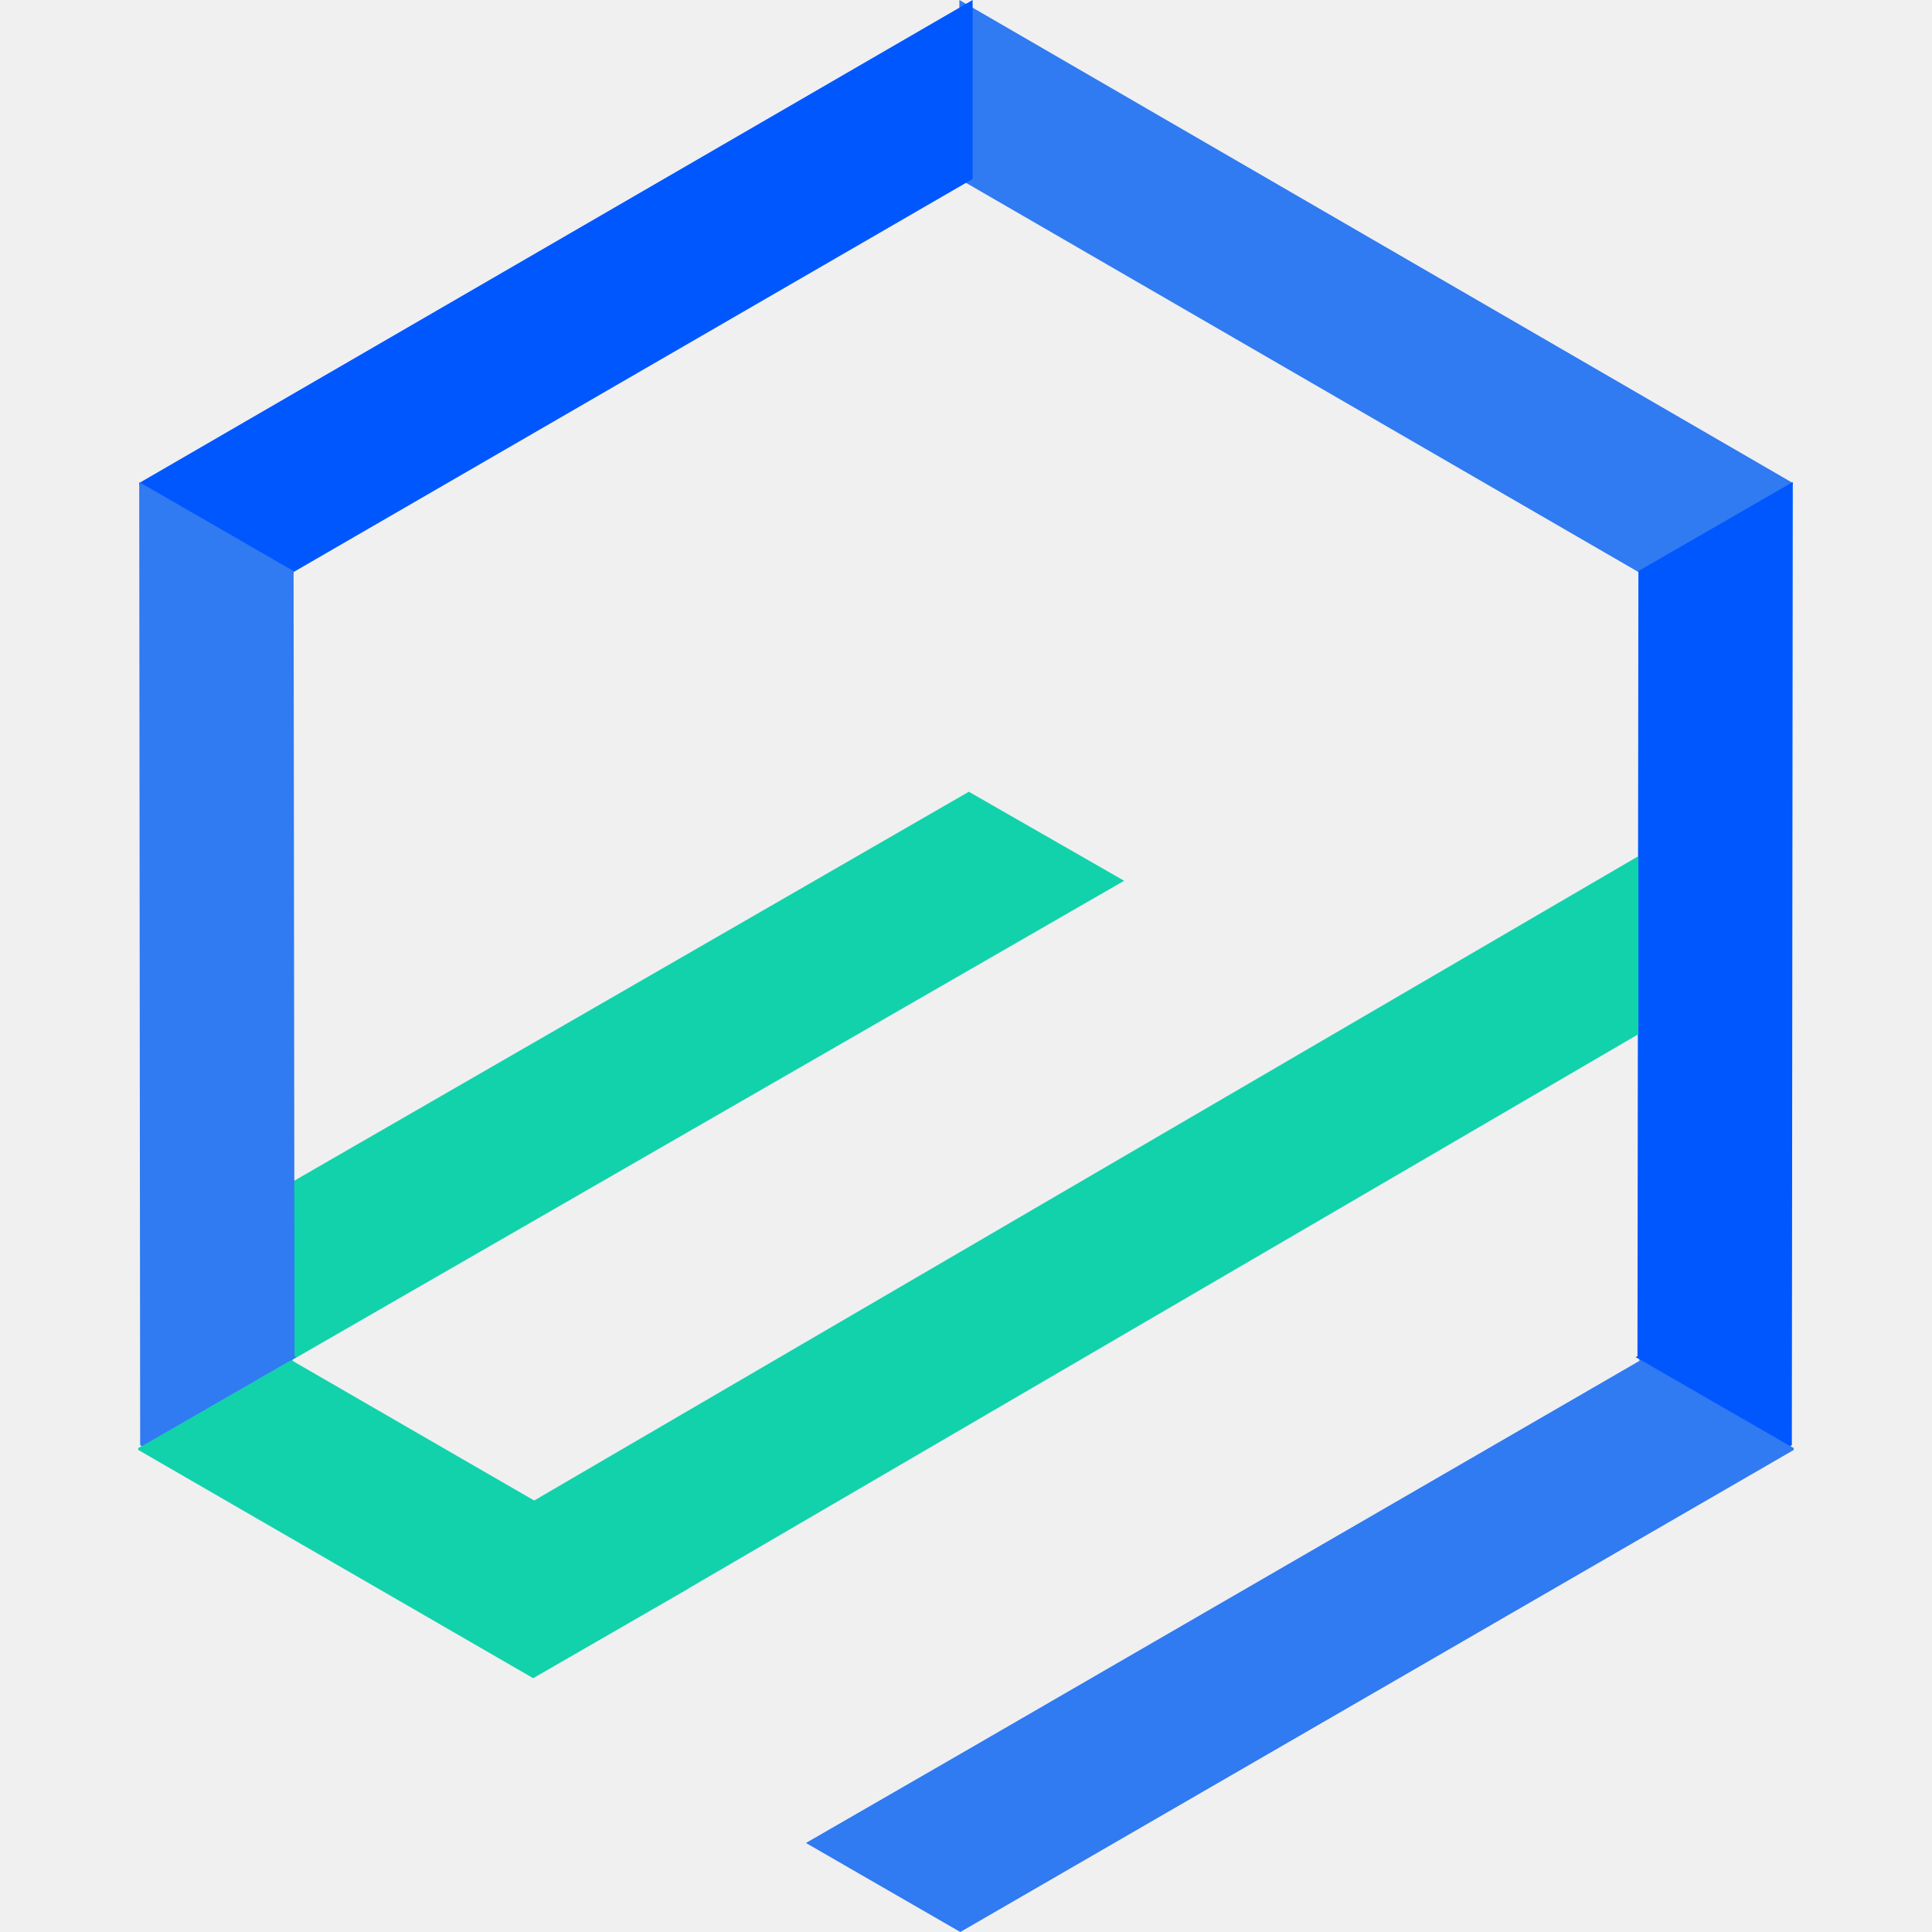
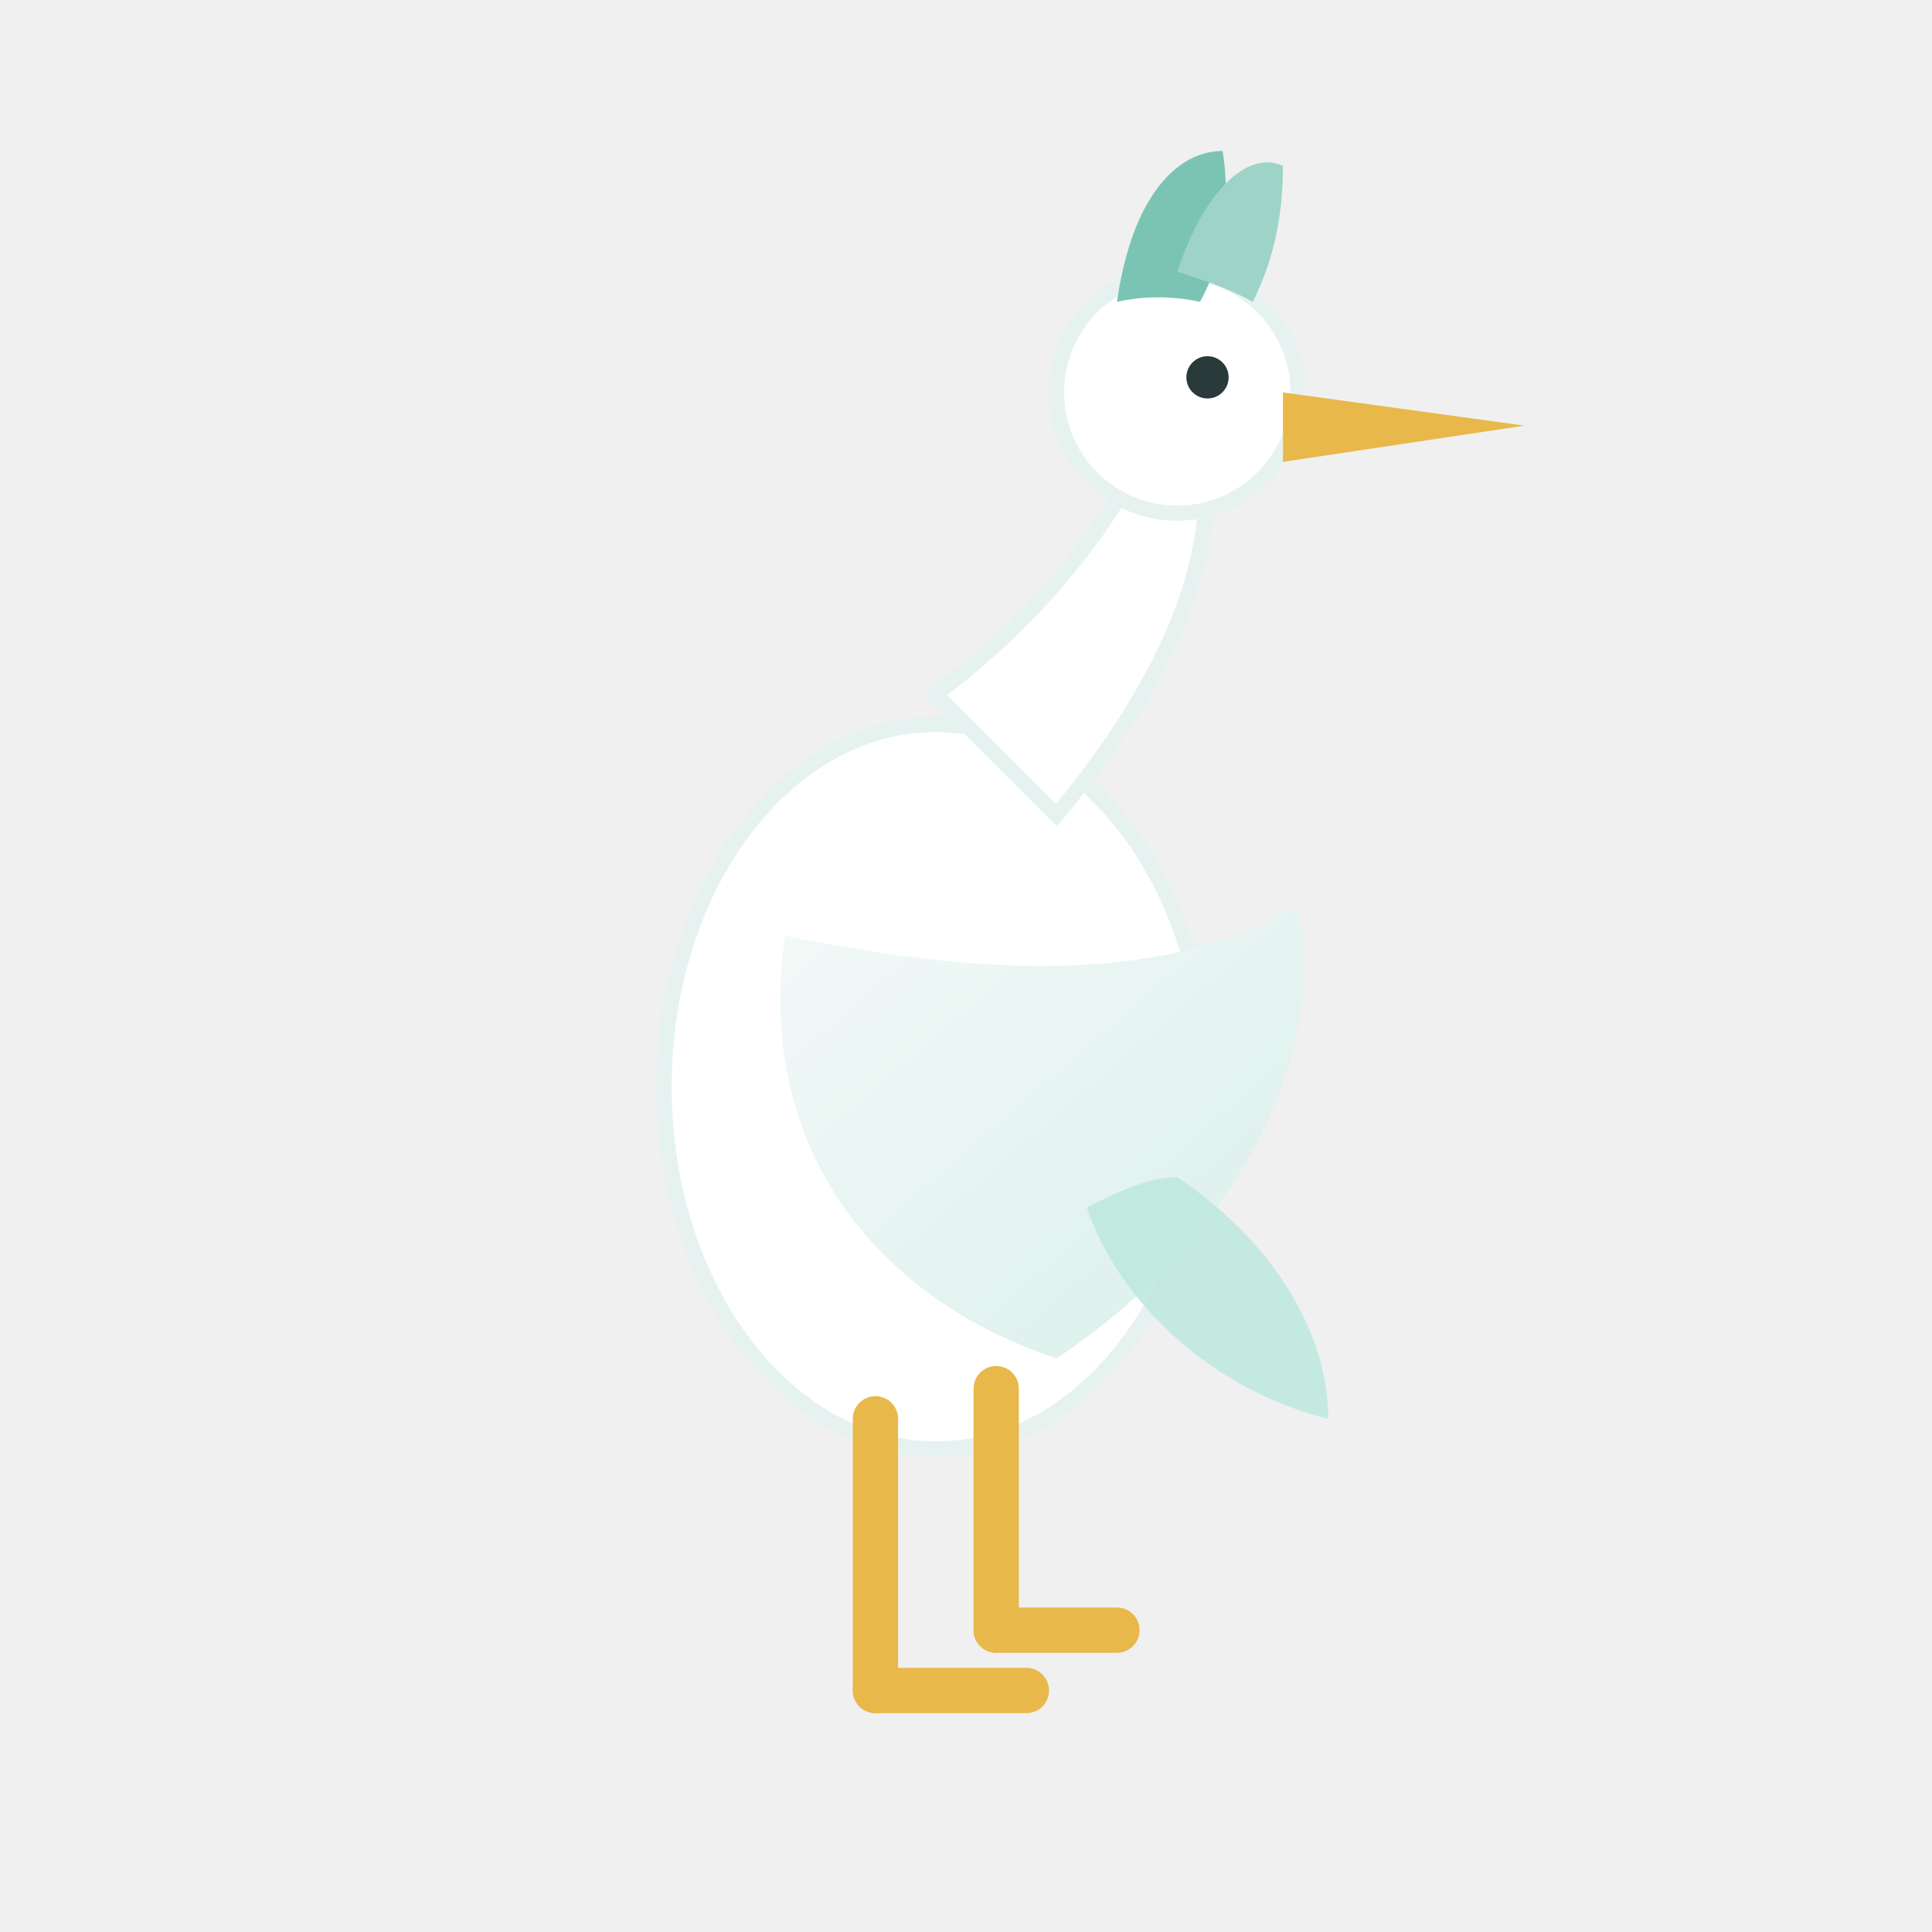
- <svg xmlns="http://www.w3.org/2000/svg" width="33" height="33" viewBox="0 0 174.8 204">
-   <path fill="#307AF2" d="M86.7,0l88,51v.2l-16.3,9.4v-.2L86.7,18.9Zm71.8,143.5,16.3,9.4v.2L86.8,204h0l-16.3-9.4,16.3-9.4h0l71.7-41.5v-.2Z" />
-   <path fill="#12D2AC" d="M16.3,143.5v.2L58,167.8l-16.3,9.4L0,153.1v-.2Z" />
-   <path fill="#12D2AC" d="M104.1,93,15.9,143.8l-.2-.1V124.9l.2.1L87.7,83.6,104.1,93Z" />
-   <path fill="#0057FE" d="M88.1,0,.1,51v.2l16.3,9.4v-.2L88.1,18.9Z" />
-   <path fill="#307AF2" d="M.1,50.9.2,152.6l.2.1,16.3-9.4-.2-.1-.1-82.9L.1,50.9Z" />
-   <path fill="#0057FE" d="M174.7,50.9l-.1,101.7-.2.1-16.3-9.4.2-.1.1-82.9Z" />
-   <path fill="#12D2AC" d="M41.7,158.5l16.1,9.4,100.6-58.7V90.4Z" />
+ <svg xmlns="http://www.w3.org/2000/svg" viewBox="0 0 128 128" role="img" aria-label="天泽白鹤">
+   <defs>
+     <linearGradient id="wing" x1="54" y1="48" x2="92" y2="92" gradientUnits="userSpaceOnUse">
+       <stop offset="0%" stop-color="#F7FBFB" />
+       <stop offset="100%" stop-color="#D7EEE8" />
+     </linearGradient>
+   </defs>
+   <ellipse cx="62" cy="72" rx="18" ry="24" fill="#FFFFFF" stroke="#E6F2EF" stroke-width="1" />
+   <path fill="url(#wing)" d="M52 62c10 2 24 4 34-2 2 10-4 22-16 30-12-4-20-14-18-28z" />
+   <path fill="#BFE8DE" d="M78 78c6 4 10 10 10 16-8-2-14-8-16-14 2-1 4-2 6-2z" opacity=".9" />
+   <path fill="#FFFFFF" stroke="#E6F2EF" stroke-width="1" d="M70 54c10-12 12-22 8-30-2 8-8 16-16 22z" />
+   <circle cx="78" cy="26" r="8" fill="#FFFFFF" stroke="#E6F2EF" stroke-width="1" />
+   <path fill="#7BC4B4" d="M74 20c1-7 4-10 7-10 .5 3 .2 7-1.5 10-1.8-.4-3.8-.4-5.5 0z" />
+   <path fill="#9ED4C8" d="M78 18c2-6 5-8 7-7 0 3-.5 6-2 9-1.8-1-3.5-1.5-5-2z" />
+   <path fill="#E8B84A" d="M85 26l16 2.2-16 2.4z" />
+   <circle cx="80" cy="25" r="1.4" fill="#2A3A3A" />
+   <path stroke="#E8B84A" stroke-width="3" stroke-linecap="round" d="M58 94v18" />
+   <path stroke="#E8B84A" stroke-width="3" stroke-linecap="round" d="M66 92v16" />
+   <path stroke="#E8B84A" stroke-width="3" stroke-linecap="round" d="M58 112h10" />
+   <path stroke="#E8B84A" stroke-width="3" stroke-linecap="round" d="M66 108h8" />
</svg>
